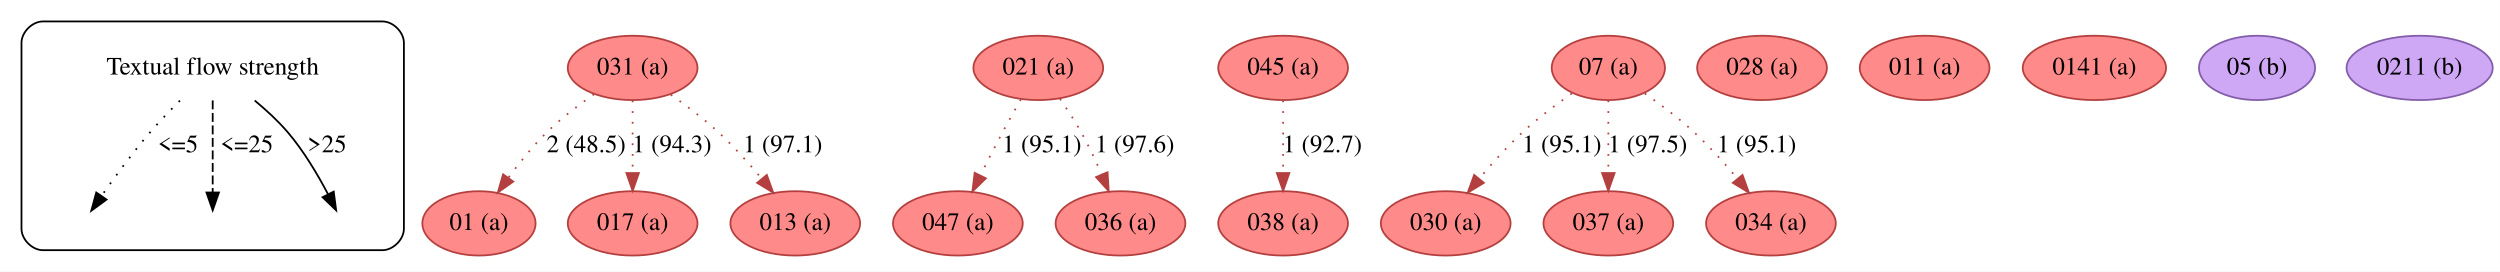
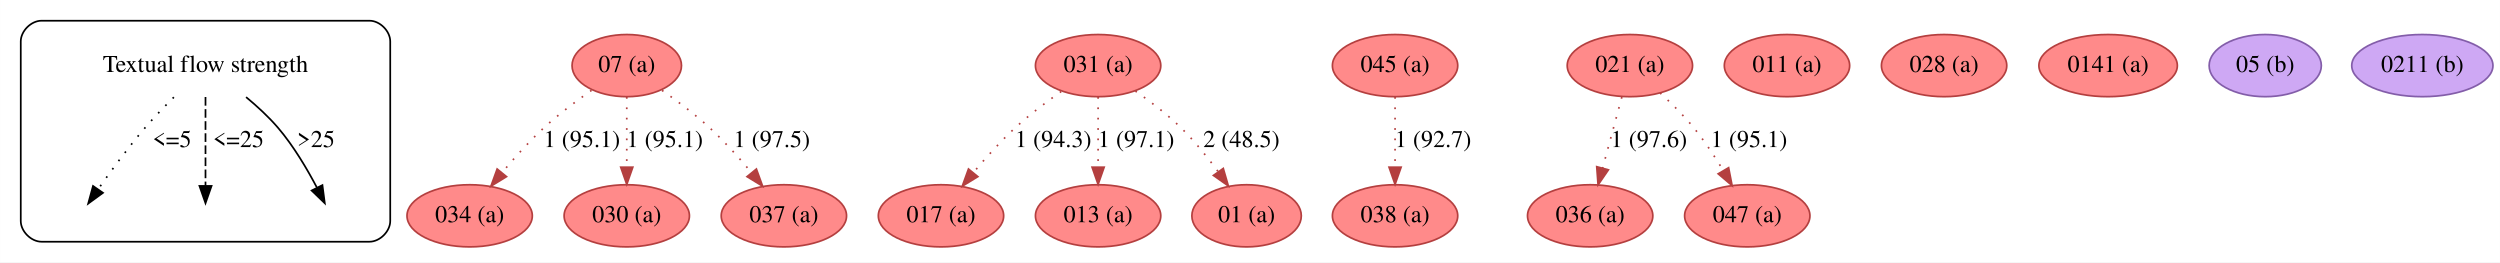
- <svg xmlns="http://www.w3.org/2000/svg" width="1399pt" height="152pt" viewBox="0.00 0.00 1398.95 152.00">
+ <svg xmlns="http://www.w3.org/2000/svg" width="1448pt" height="152pt" viewBox="0.00 0.00 1447.95 152.00">
  <g id="graph0" class="graph" transform="scale(1 1) rotate(0) translate(4 148)">
-     <polygon fill="white" stroke="none" points="-4,4 -4,-148 1394.95,-148 1394.95,4 -4,4" />
+     <polygon fill="white" stroke="none" points="-4,4 -4,-148 1443.95,-148 1443.95,4 -4,4" />
    <g id="clust1" class="cluster">
      <path fill="none" stroke="black" d="M20,-8C20,-8 210,-8 210,-8 216,-8 222,-14 222,-20 222,-20 222,-124 222,-124 222,-130 216,-136 210,-136 210,-136 20,-136 20,-136 14,-136 8,-130 8,-124 8,-124 8,-20 8,-20 8,-14 14,-8 20,-8" />
    </g>
    <g id="node1" class="node">
      <text text-anchor="middle" x="115" y="-106.3" font-family="Times,serif" font-size="14.00">Textual flow strength</text>
    </g>
    <g id="edge1" class="edge">
      <path fill="none" stroke="black" stroke-dasharray="1,5" d="M96.666,-91.686C91.132,-86.194 85.161,-79.989 80,-74 70.171,-62.593 60.072,-48.779 52.914,-38.563" />
      <polygon fill="black" stroke="black" points="55.614,-36.314 47.056,-30.069 49.851,-40.288 55.614,-36.314" />
      <text text-anchor="middle" x="95.5" y="-62.8" font-family="Times,serif" font-size="14.00">&lt;=5  </text>
    </g>
    <g id="edge2" class="edge">
      <path fill="none" stroke="black" stroke-dasharray="5,2" d="M115,-91.799C115,-76.794 115,-55.175 115,-40.409" />
      <polygon fill="black" stroke="black" points="118.5,-40.293 115,-30.293 111.5,-40.293 118.5,-40.293" />
      <text text-anchor="middle" x="134" y="-62.8" font-family="Times,serif" font-size="14.00">  &lt;=25</text>
    </g>
    <g id="edge3" class="edge">
      <path fill="none" stroke="black" d="M138.503,-91.76C144.906,-86.462 151.567,-80.344 157,-74 166.087,-63.39 174.095,-49.689 179.546,-39.313" />
      <polygon fill="black" stroke="black" points="182.722,-40.789 184.091,-30.283 176.469,-37.642 182.722,-40.789" />
      <text text-anchor="middle" x="179" y="-62.8" font-family="Times,serif" font-size="14.00">&gt;25</text>
    </g>
    <g id="node5" class="node">
-       <ellipse fill="#ff8a8a" stroke="#b43f3f" cx="350" cy="-110" rx="36.294" ry="18" />
-       <text text-anchor="middle" x="350" y="-106.3" font-family="Times,serif" font-size="14.00">031 (a)</text>
+       <ellipse fill="#ff8a8a" stroke="#b43f3f" cx="359" cy="-110" rx="31.695" ry="18" />
+       <text text-anchor="middle" x="359" y="-106.3" font-family="Times,serif" font-size="14.00">07 (a)</text>
    </g>
    <g id="node6" class="node">
-       <ellipse fill="#ff8a8a" stroke="#b43f3f" cx="264" cy="-23" rx="31.695" ry="18" />
-       <text text-anchor="middle" x="264" y="-19.3" font-family="Times,serif" font-size="14.00">01 (a)</text>
+       <ellipse fill="#ff8a8a" stroke="#b43f3f" cx="268" cy="-23" rx="36.294" ry="18" />
+       <text text-anchor="middle" x="268" y="-19.3" font-family="Times,serif" font-size="14.00">034 (a)</text>
    </g>
    <g id="edge4" class="edge">
-       <path fill="none" stroke="#b43f3f" stroke-dasharray="1,5" d="M328.396,-95.25C319.74,-89.245 309.954,-81.798 302,-74 294.175,-66.329 286.638,-56.975 280.368,-48.442" />
-       <polygon fill="#b43f3f" stroke="#b43f3f" points="283.206,-46.394 274.557,-40.275 277.503,-50.452 283.206,-46.394" />
-       <text text-anchor="middle" x="324" y="-62.8" font-family="Times,serif" font-size="14.00">2 (48.5)</text>
+       <path fill="none" stroke="#b43f3f" stroke-dasharray="1,5" d="M338.581,-95.672C329.737,-89.512 319.489,-81.834 311,-74 302.456,-66.115 293.924,-56.619 286.74,-48.029" />
+       <polygon fill="#b43f3f" stroke="#b43f3f" points="289.344,-45.685 280.308,-40.154 283.923,-50.114 289.344,-45.685" />
+       <text text-anchor="middle" x="333" y="-62.8" font-family="Times,serif" font-size="14.00">1 (95.1)</text>
    </g>
    <g id="node7" class="node">
-       <ellipse fill="#ff8a8a" stroke="#b43f3f" cx="350" cy="-23" rx="36.294" ry="18" />
-       <text text-anchor="middle" x="350" y="-19.3" font-family="Times,serif" font-size="14.00">017 (a)</text>
+       <ellipse fill="#ff8a8a" stroke="#b43f3f" cx="359" cy="-23" rx="36.294" ry="18" />
+       <text text-anchor="middle" x="359" y="-19.3" font-family="Times,serif" font-size="14.00">030 (a)</text>
    </g>
    <g id="edge5" class="edge">
-       <path fill="none" stroke="#b43f3f" stroke-dasharray="1,5" d="M350,-91.799C350,-80.163 350,-64.548 350,-51.237" />
-       <polygon fill="#b43f3f" stroke="#b43f3f" points="353.5,-51.175 350,-41.175 346.5,-51.175 353.5,-51.175" />
-       <text text-anchor="middle" x="372" y="-62.8" font-family="Times,serif" font-size="14.00">1 (94.3)</text>
+       <path fill="none" stroke="#b43f3f" stroke-dasharray="1,5" d="M359,-91.799C359,-80.163 359,-64.548 359,-51.237" />
+       <polygon fill="#b43f3f" stroke="#b43f3f" points="362.5,-51.175 359,-41.175 355.5,-51.175 362.5,-51.175" />
+       <text text-anchor="middle" x="381" y="-62.8" font-family="Times,serif" font-size="14.00">1 (95.1)</text>
    </g>
    <g id="node8" class="node">
-       <ellipse fill="#ff8a8a" stroke="#b43f3f" cx="441" cy="-23" rx="36.294" ry="18" />
-       <text text-anchor="middle" x="441" y="-19.3" font-family="Times,serif" font-size="14.00">013 (a)</text>
+       <ellipse fill="#ff8a8a" stroke="#b43f3f" cx="450" cy="-23" rx="36.294" ry="18" />
+       <text text-anchor="middle" x="450" y="-19.3" font-family="Times,serif" font-size="14.00">037 (a)</text>
    </g>
    <g id="edge6" class="edge">
-       <path fill="none" stroke="#b43f3f" stroke-dasharray="1,5" d="M371.372,-95.006C379.992,-88.963 389.814,-81.554 398,-74 406.544,-66.115 415.076,-56.619 422.26,-48.029" />
-       <polygon fill="#b43f3f" stroke="#b43f3f" points="425.077,-50.114 428.692,-40.154 419.656,-45.685 425.077,-50.114" />
-       <text text-anchor="middle" x="434" y="-62.8" font-family="Times,serif" font-size="14.00">1 (97.1)</text>
+       <path fill="none" stroke="#b43f3f" stroke-dasharray="1,5" d="M379.419,-95.672C388.263,-89.512 398.511,-81.834 407,-74 415.544,-66.115 424.076,-56.619 431.26,-48.029" />
+       <polygon fill="#b43f3f" stroke="#b43f3f" points="434.077,-50.114 437.692,-40.154 428.656,-45.685 434.077,-50.114" />
+       <text text-anchor="middle" x="443" y="-62.8" font-family="Times,serif" font-size="14.00">1 (97.5)</text>
    </g>
    <g id="node9" class="node">
-       <ellipse fill="#ff8a8a" stroke="#b43f3f" cx="577" cy="-110" rx="36.294" ry="18" />
-       <text text-anchor="middle" x="577" y="-106.3" font-family="Times,serif" font-size="14.00">021 (a)</text>
+       <ellipse fill="#ff8a8a" stroke="#b43f3f" cx="632" cy="-110" rx="36.294" ry="18" />
+       <text text-anchor="middle" x="632" y="-106.3" font-family="Times,serif" font-size="14.00">031 (a)</text>
    </g>
    <g id="node10" class="node">
-       <ellipse fill="#ff8a8a" stroke="#b43f3f" cx="532" cy="-23" rx="36.294" ry="18" />
-       <text text-anchor="middle" x="532" y="-19.3" font-family="Times,serif" font-size="14.00">047 (a)</text>
+       <ellipse fill="#ff8a8a" stroke="#b43f3f" cx="541" cy="-23" rx="36.294" ry="18" />
+       <text text-anchor="middle" x="541" y="-19.3" font-family="Times,serif" font-size="14.00">017 (a)</text>
    </g>
    <g id="edge7" class="edge">
-       <path fill="none" stroke="#b43f3f" stroke-dasharray="1,5" d="M567.247,-92.371C563.926,-86.593 560.236,-80.047 557,-74 552.833,-66.213 548.469,-57.645 544.575,-49.834" />
-       <polygon fill="#b43f3f" stroke="#b43f3f" points="547.672,-48.2 540.104,-40.785 541.397,-51.301 547.672,-48.2" />
-       <text text-anchor="middle" x="579" y="-62.8" font-family="Times,serif" font-size="14.00">1 (95.1)</text>
+       <path fill="none" stroke="#b43f3f" stroke-dasharray="1,5" d="M610.628,-95.006C602.008,-88.963 592.186,-81.554 584,-74 575.456,-66.115 566.924,-56.619 559.74,-48.029" />
+       <polygon fill="#b43f3f" stroke="#b43f3f" points="562.344,-45.685 553.308,-40.154 556.923,-50.114 562.344,-45.685" />
+       <text text-anchor="middle" x="606" y="-62.8" font-family="Times,serif" font-size="14.00">1 (94.3)</text>
    </g>
    <g id="node11" class="node">
-       <ellipse fill="#ff8a8a" stroke="#b43f3f" cx="623" cy="-23" rx="36.294" ry="18" />
-       <text text-anchor="middle" x="623" y="-19.3" font-family="Times,serif" font-size="14.00">036 (a)</text>
+       <ellipse fill="#ff8a8a" stroke="#b43f3f" cx="632" cy="-23" rx="36.294" ry="18" />
+       <text text-anchor="middle" x="632" y="-19.3" font-family="Times,serif" font-size="14.00">013 (a)</text>
    </g>
    <g id="edge8" class="edge">
-       <path fill="none" stroke="#b43f3f" stroke-dasharray="1,5" d="M589.129,-92.67C593.149,-86.917 597.489,-80.309 601,-74 605.15,-66.542 609.102,-58.148 612.481,-50.398" />
-       <polygon fill="#b43f3f" stroke="#b43f3f" points="615.764,-51.618 616.427,-41.044 609.315,-48.897 615.764,-51.618" />
-       <text text-anchor="middle" x="631" y="-62.8" font-family="Times,serif" font-size="14.00">1 (97.6)</text>
+       <path fill="none" stroke="#b43f3f" stroke-dasharray="1,5" d="M632,-91.799C632,-80.163 632,-64.548 632,-51.237" />
+       <polygon fill="#b43f3f" stroke="#b43f3f" points="635.5,-51.175 632,-41.175 628.5,-51.175 635.5,-51.175" />
+       <text text-anchor="middle" x="654" y="-62.8" font-family="Times,serif" font-size="14.00">1 (97.1)</text>
    </g>
    <g id="node12" class="node">
-       <ellipse fill="#ff8a8a" stroke="#b43f3f" cx="714" cy="-110" rx="36.294" ry="18" />
-       <text text-anchor="middle" x="714" y="-106.3" font-family="Times,serif" font-size="14.00">045 (a)</text>
+       <ellipse fill="#ff8a8a" stroke="#b43f3f" cx="718" cy="-23" rx="31.695" ry="18" />
+       <text text-anchor="middle" x="718" y="-19.3" font-family="Times,serif" font-size="14.00">01 (a)</text>
+     </g>
+     <g id="edge9" class="edge">
+       <path fill="none" stroke="#b43f3f" stroke-dasharray="1,5" d="M653.604,-95.25C662.26,-89.245 672.046,-81.798 680,-74 687.825,-66.329 695.362,-56.975 701.632,-48.442" />
+       <polygon fill="#b43f3f" stroke="#b43f3f" points="704.497,-50.452 707.443,-40.275 698.794,-46.394 704.497,-50.452" />
+       <text text-anchor="middle" x="715" y="-62.8" font-family="Times,serif" font-size="14.00">2 (48.5)</text>
    </g>
    <g id="node13" class="node">
-       <ellipse fill="#ff8a8a" stroke="#b43f3f" cx="714" cy="-23" rx="36.294" ry="18" />
-       <text text-anchor="middle" x="714" y="-19.3" font-family="Times,serif" font-size="14.00">038 (a)</text>
-     </g>
-     <g id="edge9" class="edge">
-       <path fill="none" stroke="#b43f3f" stroke-dasharray="1,5" d="M714,-91.799C714,-80.163 714,-64.548 714,-51.237" />
-       <polygon fill="#b43f3f" stroke="#b43f3f" points="717.5,-51.175 714,-41.175 710.5,-51.175 717.5,-51.175" />
-       <text text-anchor="middle" x="736" y="-62.8" font-family="Times,serif" font-size="14.00">1 (92.7)</text>
+       <ellipse fill="#ff8a8a" stroke="#b43f3f" cx="804" cy="-110" rx="36.294" ry="18" />
+       <text text-anchor="middle" x="804" y="-106.3" font-family="Times,serif" font-size="14.00">045 (a)</text>
    </g>
    <g id="node14" class="node">
-       <ellipse fill="#ff8a8a" stroke="#b43f3f" cx="896" cy="-110" rx="31.695" ry="18" />
-       <text text-anchor="middle" x="896" y="-106.3" font-family="Times,serif" font-size="14.00">07 (a)</text>
+       <ellipse fill="#ff8a8a" stroke="#b43f3f" cx="804" cy="-23" rx="36.294" ry="18" />
+       <text text-anchor="middle" x="804" y="-19.3" font-family="Times,serif" font-size="14.00">038 (a)</text>
+     </g>
+     <g id="edge10" class="edge">
+       <path fill="none" stroke="#b43f3f" stroke-dasharray="1,5" d="M804,-91.799C804,-80.163 804,-64.548 804,-51.237" />
+       <polygon fill="#b43f3f" stroke="#b43f3f" points="807.5,-51.175 804,-41.175 800.5,-51.175 807.5,-51.175" />
+       <text text-anchor="middle" x="826" y="-62.8" font-family="Times,serif" font-size="14.00">1 (92.7)</text>
    </g>
    <g id="node15" class="node">
-       <ellipse fill="#ff8a8a" stroke="#b43f3f" cx="805" cy="-23" rx="36.294" ry="18" />
-       <text text-anchor="middle" x="805" y="-19.3" font-family="Times,serif" font-size="14.00">030 (a)</text>
-     </g>
-     <g id="edge10" class="edge">
-       <path fill="none" stroke="#b43f3f" stroke-dasharray="1,5" d="M875.581,-95.672C866.737,-89.512 856.489,-81.834 848,-74 839.456,-66.115 830.924,-56.619 823.74,-48.029" />
-       <polygon fill="#b43f3f" stroke="#b43f3f" points="826.344,-45.685 817.308,-40.154 820.923,-50.114 826.344,-45.685" />
-       <text text-anchor="middle" x="870" y="-62.8" font-family="Times,serif" font-size="14.00">1 (95.1)</text>
+       <ellipse fill="#ff8a8a" stroke="#b43f3f" cx="940" cy="-110" rx="36.294" ry="18" />
+       <text text-anchor="middle" x="940" y="-106.3" font-family="Times,serif" font-size="14.00">021 (a)</text>
    </g>
    <g id="node16" class="node">
-       <ellipse fill="#ff8a8a" stroke="#b43f3f" cx="896" cy="-23" rx="36.294" ry="18" />
-       <text text-anchor="middle" x="896" y="-19.3" font-family="Times,serif" font-size="14.00">037 (a)</text>
+       <ellipse fill="#ff8a8a" stroke="#b43f3f" cx="917" cy="-23" rx="36.294" ry="18" />
+       <text text-anchor="middle" x="917" y="-19.3" font-family="Times,serif" font-size="14.00">036 (a)</text>
    </g>
    <g id="edge11" class="edge">
-       <path fill="none" stroke="#b43f3f" stroke-dasharray="1,5" d="M896,-91.799C896,-80.163 896,-64.548 896,-51.237" />
-       <polygon fill="#b43f3f" stroke="#b43f3f" points="899.5,-51.175 896,-41.175 892.5,-51.175 899.5,-51.175" />
-       <text text-anchor="middle" x="918" y="-62.8" font-family="Times,serif" font-size="14.00">1 (97.5)</text>
+       <path fill="none" stroke="#b43f3f" stroke-dasharray="1,5" d="M935.346,-91.799C932.145,-79.97 927.832,-64.03 924.192,-50.578" />
+       <polygon fill="#b43f3f" stroke="#b43f3f" points="927.56,-49.624 921.569,-40.885 920.803,-51.452 927.56,-49.624" />
+       <text text-anchor="middle" x="951" y="-62.8" font-family="Times,serif" font-size="14.00">1 (97.6)</text>
    </g>
    <g id="node17" class="node">
-       <ellipse fill="#ff8a8a" stroke="#b43f3f" cx="987" cy="-23" rx="36.294" ry="18" />
-       <text text-anchor="middle" x="987" y="-19.3" font-family="Times,serif" font-size="14.00">034 (a)</text>
+       <ellipse fill="#ff8a8a" stroke="#b43f3f" cx="1008" cy="-23" rx="36.294" ry="18" />
+       <text text-anchor="middle" x="1008" y="-19.3" font-family="Times,serif" font-size="14.00">047 (a)</text>
    </g>
    <g id="edge12" class="edge">
-       <path fill="none" stroke="#b43f3f" stroke-dasharray="1,5" d="M916.419,-95.672C925.263,-89.512 935.511,-81.834 944,-74 952.544,-66.115 961.076,-56.619 968.26,-48.029" />
-       <polygon fill="#b43f3f" stroke="#b43f3f" points="971.077,-50.114 974.692,-40.154 965.656,-45.685 971.077,-50.114" />
-       <text text-anchor="middle" x="979" y="-62.8" font-family="Times,serif" font-size="14.00">1 (95.1)</text>
+       <path fill="none" stroke="#b43f3f" stroke-dasharray="1,5" d="M957.496,-94.173C963.992,-88.24 971.189,-81.127 977,-74 983.19,-66.409 989.093,-57.488 994.055,-49.299" />
+       <polygon fill="#b43f3f" stroke="#b43f3f" points="997.19,-50.872 999.223,-40.474 991.15,-47.335 997.19,-50.872" />
+       <text text-anchor="middle" x="1009" y="-62.8" font-family="Times,serif" font-size="14.00">1 (95.1)</text>
    </g>
    <g id="node18" class="node">
-       <ellipse fill="#ff8a8a" stroke="#b43f3f" cx="982" cy="-110" rx="36.294" ry="18" />
-       <text text-anchor="middle" x="982" y="-106.3" font-family="Times,serif" font-size="14.00">028 (a)</text>
+       <ellipse fill="#ff8a8a" stroke="#b43f3f" cx="1031" cy="-110" rx="36.294" ry="18" />
+       <text text-anchor="middle" x="1031" y="-106.3" font-family="Times,serif" font-size="14.00">011 (a)</text>
    </g>
    <g id="node19" class="node">
-       <ellipse fill="#ff8a8a" stroke="#b43f3f" cx="1073" cy="-110" rx="36.294" ry="18" />
-       <text text-anchor="middle" x="1073" y="-106.3" font-family="Times,serif" font-size="14.00">011 (a)</text>
+       <ellipse fill="#ff8a8a" stroke="#b43f3f" cx="1122" cy="-110" rx="36.294" ry="18" />
+       <text text-anchor="middle" x="1122" y="-106.3" font-family="Times,serif" font-size="14.00">028 (a)</text>
    </g>
    <g id="node20" class="node">
-       <ellipse fill="#ff8a8a" stroke="#b43f3f" cx="1168" cy="-110" rx="40.094" ry="18" />
-       <text text-anchor="middle" x="1168" y="-106.3" font-family="Times,serif" font-size="14.00">0141 (a)</text>
+       <ellipse fill="#ff8a8a" stroke="#b43f3f" cx="1217" cy="-110" rx="40.094" ry="18" />
+       <text text-anchor="middle" x="1217" y="-106.3" font-family="Times,serif" font-size="14.00">0141 (a)</text>
    </g>
    <g id="node21" class="node">
-       <ellipse fill="#cea8f4" stroke="#835da9" cx="1259" cy="-110" rx="32.494" ry="18" />
-       <text text-anchor="middle" x="1259" y="-106.3" font-family="Times,serif" font-size="14.00">05 (b)</text>
+       <ellipse fill="#cea8f4" stroke="#835da9" cx="1308" cy="-110" rx="32.494" ry="18" />
+       <text text-anchor="middle" x="1308" y="-106.3" font-family="Times,serif" font-size="14.00">05 (b)</text>
    </g>
    <g id="node22" class="node">
-       <ellipse fill="#cea8f4" stroke="#835da9" cx="1350" cy="-110" rx="40.893" ry="18" />
-       <text text-anchor="middle" x="1350" y="-106.3" font-family="Times,serif" font-size="14.00">0211 (b)</text>
+       <ellipse fill="#cea8f4" stroke="#835da9" cx="1399" cy="-110" rx="40.893" ry="18" />
+       <text text-anchor="middle" x="1399" y="-106.3" font-family="Times,serif" font-size="14.00">0211 (b)</text>
    </g>
  </g>
</svg>
